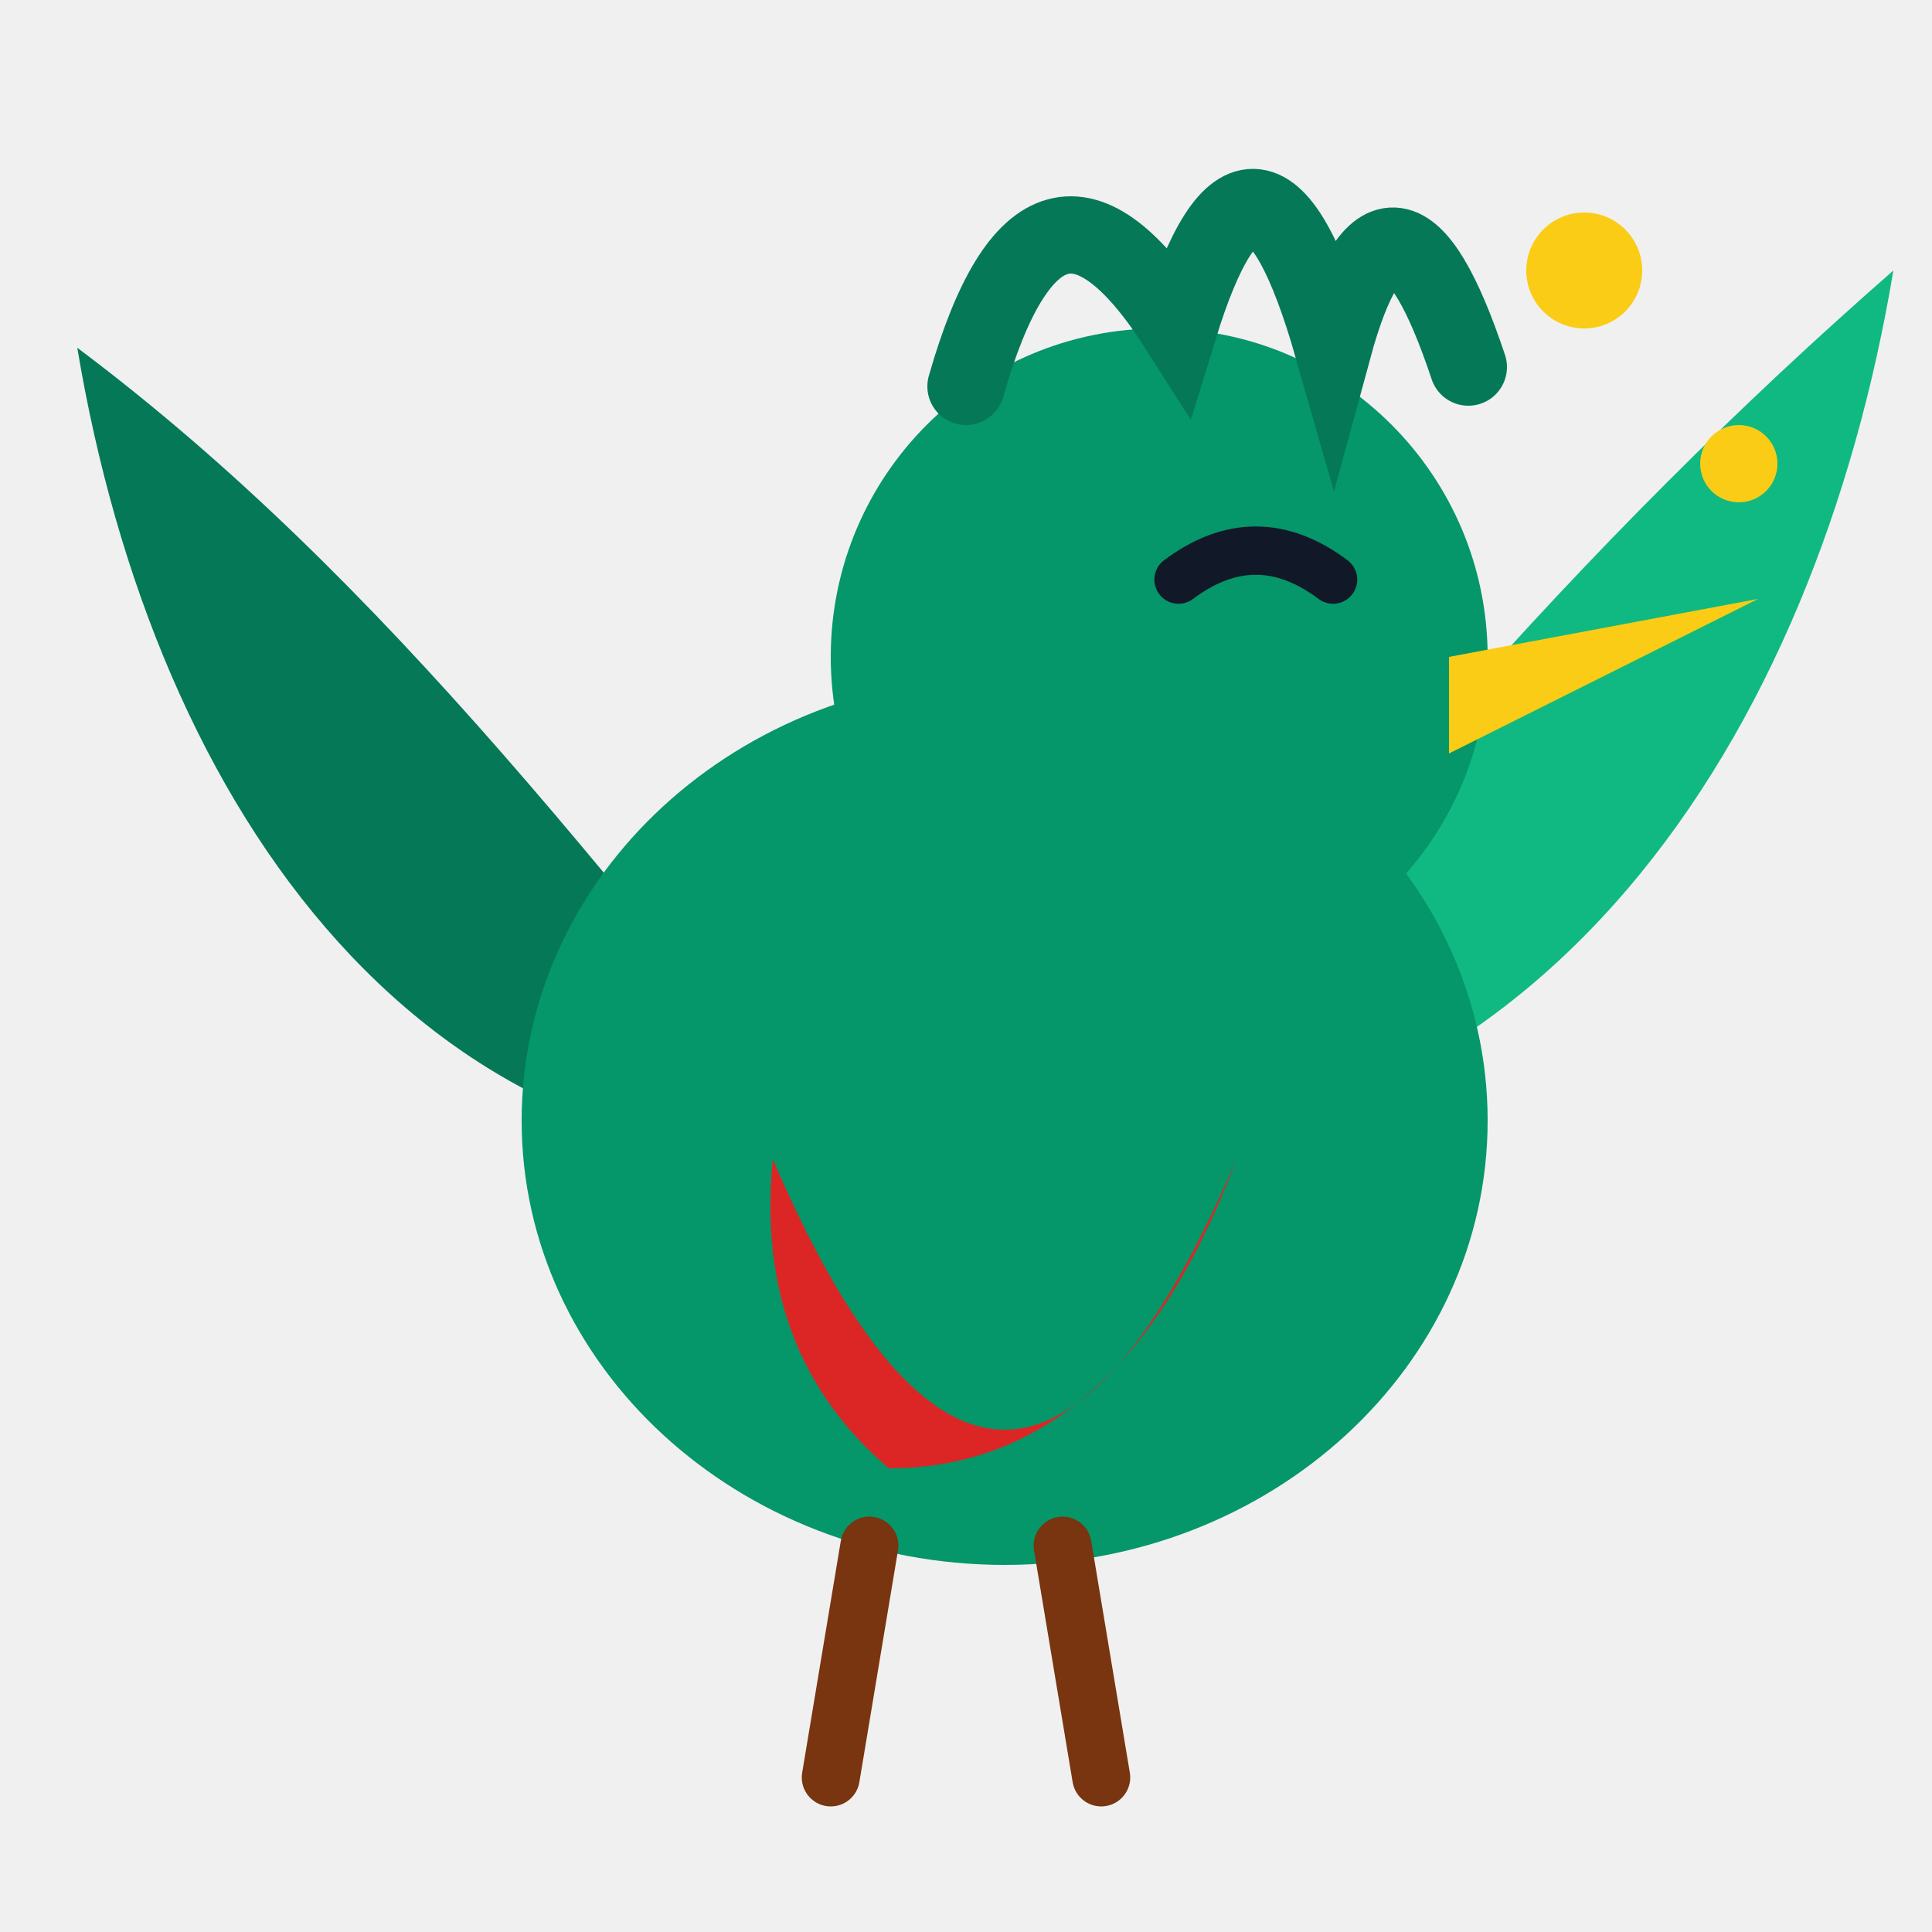
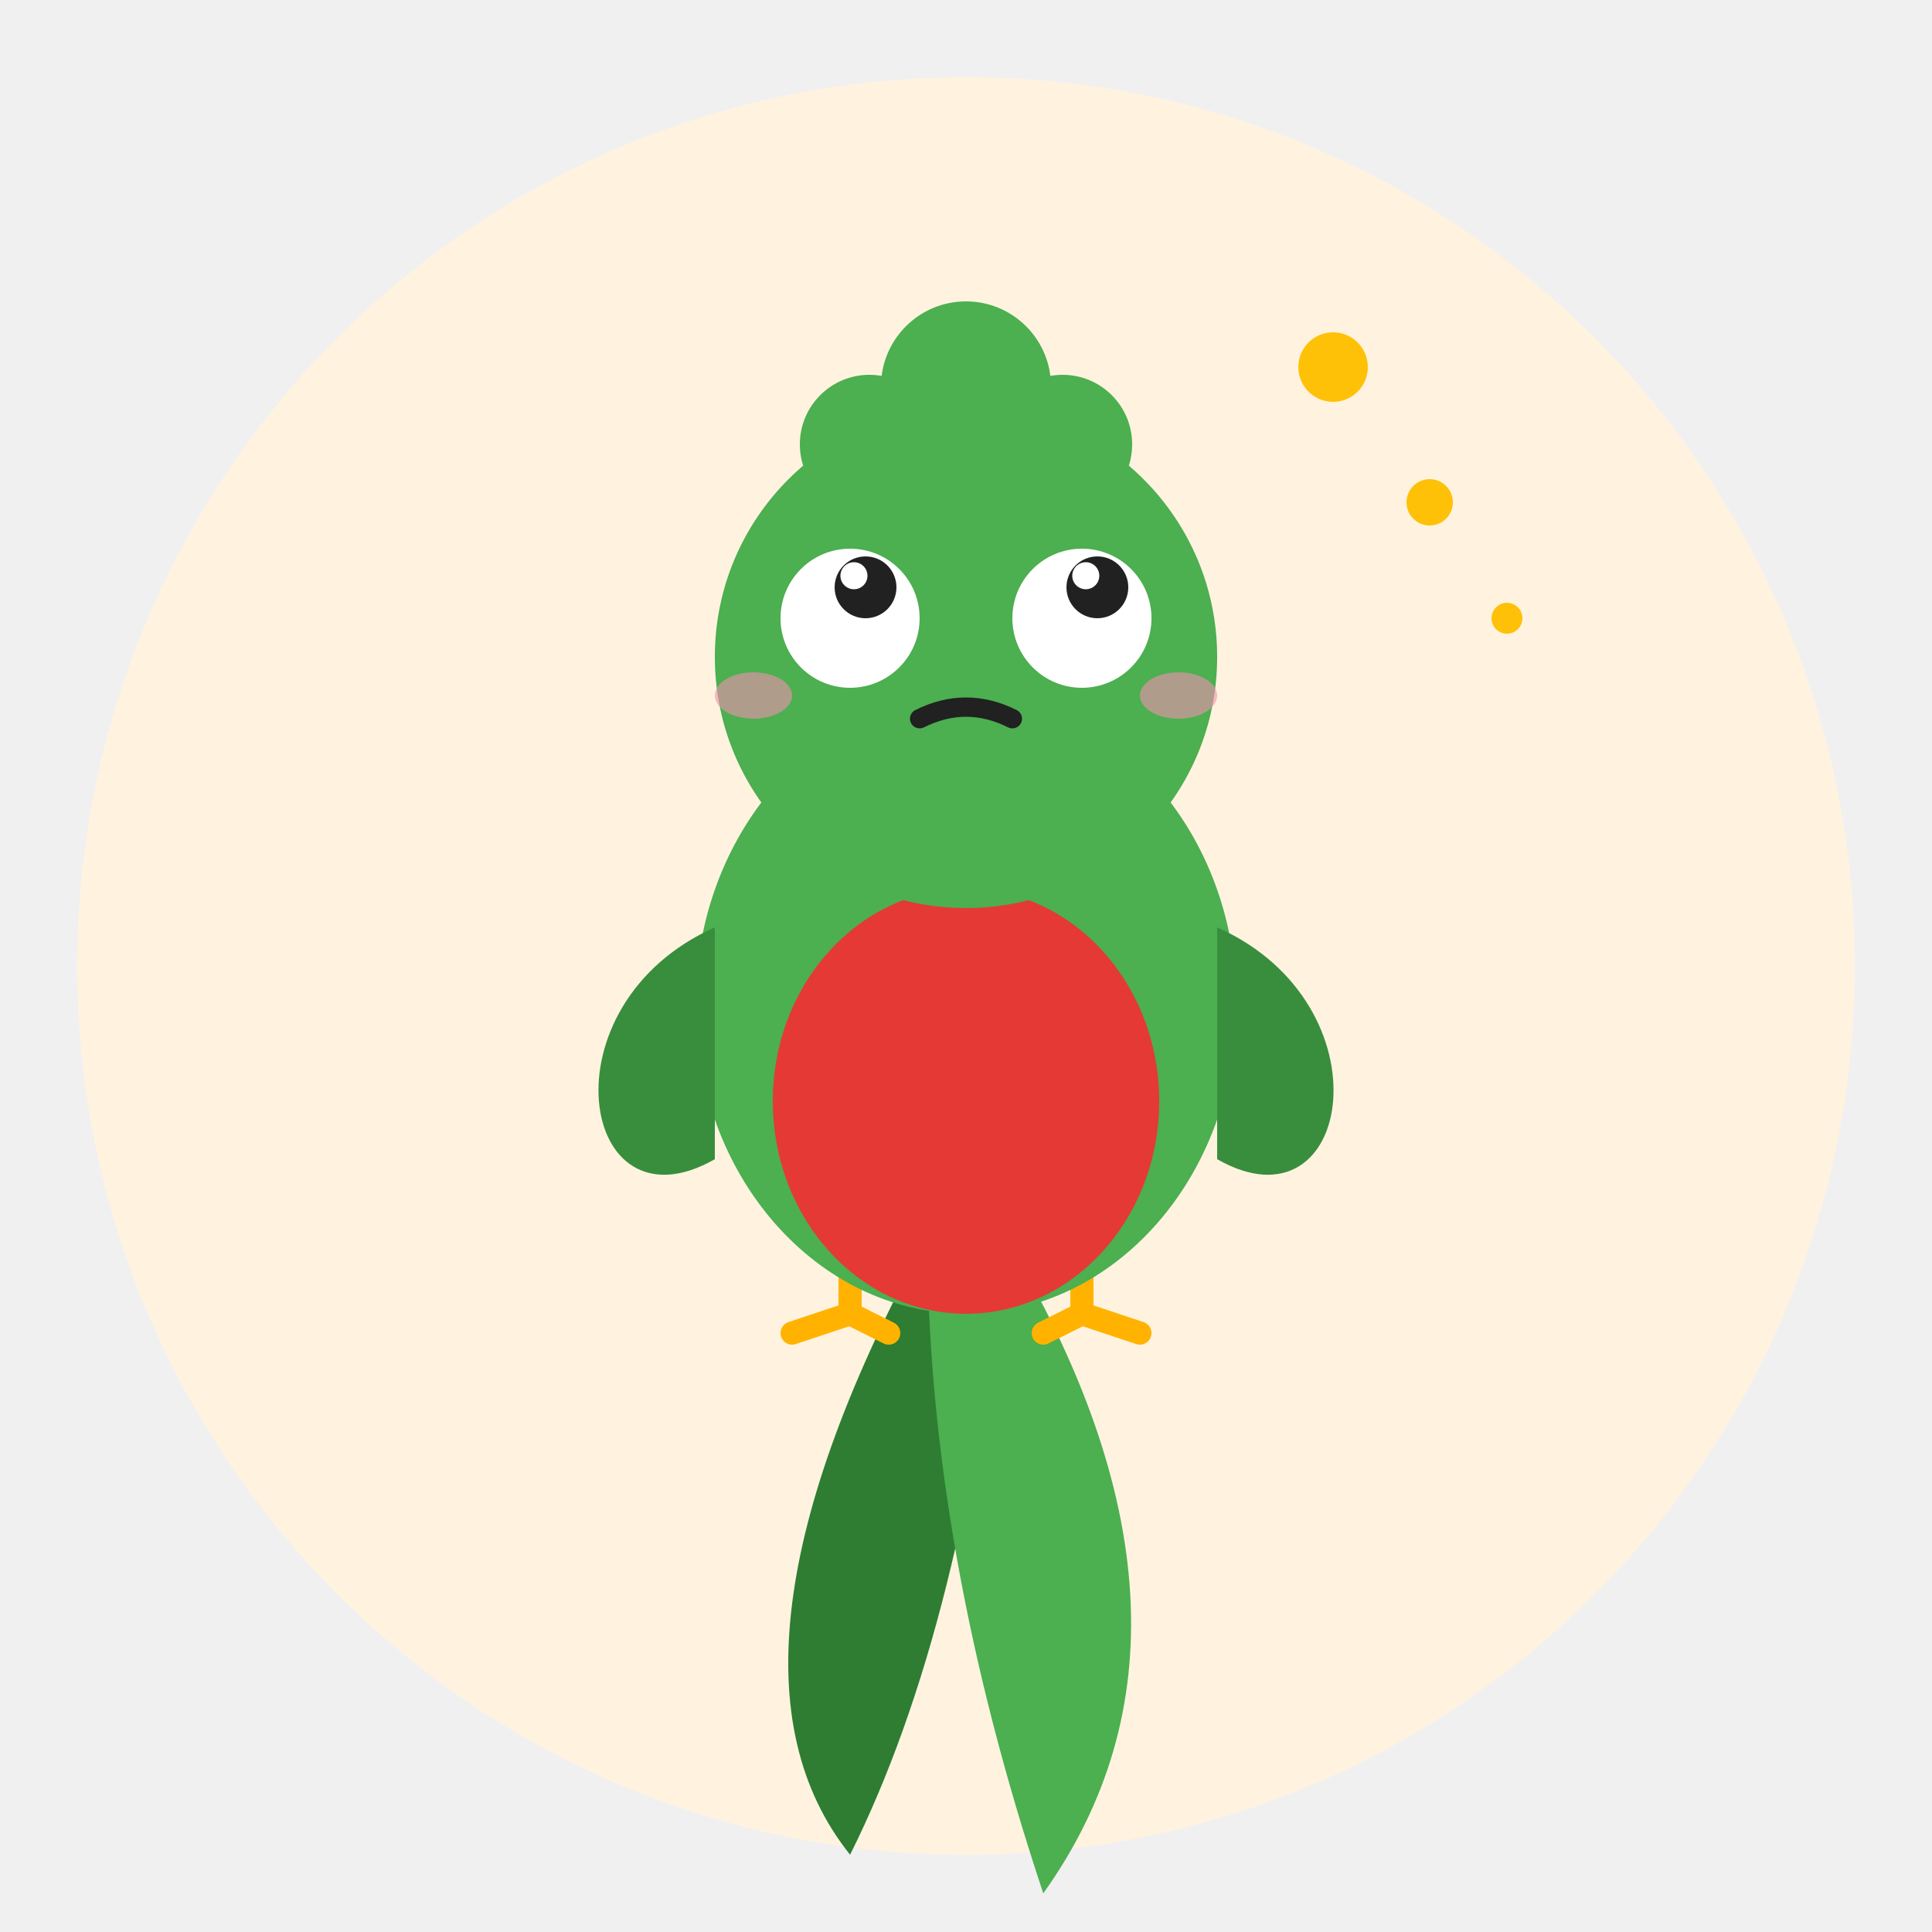
- <svg xmlns="http://www.w3.org/2000/svg" viewBox="0 0 100 100">
-   <path d="M46 60 C22 62 8 42 4 18 C20 30 32 46 48 66 Z" fill="#047857" />
-   <path d="M54 60 C80 60 94 38 98 14 C82 28 68 44 52 66 Z" fill="#10b981" />
-   <ellipse cx="52" cy="58" rx="25" ry="23" fill="#059669" />
-   <path d="M40 60 Q52 88 64 60 Q58 76 46 76 Q39 70 40 60 Z" fill="#dc2626" />
-   <circle cx="60" cy="34" r="17" fill="#059669" />
-   <path d="M50 20 Q54 6 61 17 Q65 4 69 18 Q72 7 76 19" stroke="#047857" stroke-width="4" fill="none" stroke-linecap="round" />
-   <path d="M75 34 L91 31 L75 39 Z" fill="#facc15" />
-   <path d="M61 30 Q65 27 69 30" stroke="#111827" stroke-width="2.5" fill="none" stroke-linecap="round" />
-   <path d="M45 80 L43 92 M55 80 L57 92" stroke="#78350f" stroke-width="3" stroke-linecap="round" />
-   <circle cx="82" cy="14" r="3" fill="#facc15">
-     <animate attributeName="opacity" values="1;0.2;1" dur="1s" repeatCount="indefinite" />
+ <svg xmlns="http://www.w3.org/2000/svg" width="500" height="500" viewBox="0 0 500 500">
+   <circle cx="250" cy="250" r="230" fill="#FFF3E0" />
+   <path d="M 240 320 Q 180 430 220 480 Q 250 420 260 320 Z" fill="#2E7D32" />
+   <path d="M 260 320 Q 320 420 270 490 Q 240 400 240 320 Z" fill="#4CAF50" />
+   <path d="M 220 320 L 220 340 L 205 345" fill="none" stroke="#FFB300" stroke-width="6" stroke-linecap="round" stroke-linejoin="round" />
+   <path d="M 220 340 L 230 345" fill="none" stroke="#FFB300" stroke-width="6" stroke-linecap="round" stroke-linejoin="round" />
+   <path d="M 280 320 L 280 340 L 295 345" fill="none" stroke="#FFB300" stroke-width="6" stroke-linecap="round" stroke-linejoin="round" />
+   <path d="M 280 340 L 270 345" fill="none" stroke="#FFB300" stroke-width="6" stroke-linecap="round" stroke-linejoin="round" />
+   <ellipse cx="250" cy="260" rx="70" ry="80" fill="#4CAF50" />
+   <ellipse cx="250" cy="285" rx="50" ry="55" fill="#E53935" />
+   <path d="M 185 240 C 140 260, 150 320, 185 300 Z" fill="#388E3C" />
+   <path d="M 315 240 C 360 260, 350 320, 315 300 Z" fill="#388E3C" />
+   <circle cx="250" cy="170" r="65" fill="#4CAF50" />
+   <circle cx="225" cy="115" r="18" fill="#4CAF50" />
+   <circle cx="250" cy="100" r="22" fill="#4CAF50" />
+   <circle cx="275" cy="115" r="18" fill="#4CAF50" />
+   <circle cx="220" cy="160" r="18" fill="#FFFFFF" />
+   <circle cx="280" cy="160" r="18" fill="#FFFFFF" />
+   <circle cx="224" cy="152" r="8" fill="#212121" />
+   <circle cx="284" cy="152" r="8" fill="#212121" />
+   <circle cx="221" cy="149" r="3.5" fill="#FFFFFF" />
+   <circle cx="281" cy="149" r="3.5" fill="#FFFFFF" />
+   <path d="M 238 186 Q 250 180 262 186" fill="none" stroke="#212121" stroke-width="5" stroke-linecap="round" />
+   <ellipse cx="195" cy="180" rx="10" ry="6" fill="#F48FB1" opacity="0.6" />
+   <ellipse cx="305" cy="180" rx="10" ry="6" fill="#F48FB1" opacity="0.6" />
+   <circle cx="345" cy="95" r="9" fill="#FFC107">
+     <animate attributeName="opacity" values="1;0.2;1" dur="1.2s" repeatCount="indefinite" />
  </circle>
-   <circle cx="90" cy="24" r="2" fill="#facc15">
-     <animate attributeName="opacity" values="0.2;1;0.2" dur="1s" repeatCount="indefinite" />
+   <circle cx="370" cy="130" r="6" fill="#FFC107">
+     <animate attributeName="opacity" values="0.2;1;0.2" dur="1.2s" repeatCount="indefinite" />
+   </circle>
+   <circle cx="390" cy="160" r="4" fill="#FFC107">
+     <animate attributeName="opacity" values="1;0.2;1" dur="1.2s" repeatCount="indefinite" />
  </circle>
</svg>
